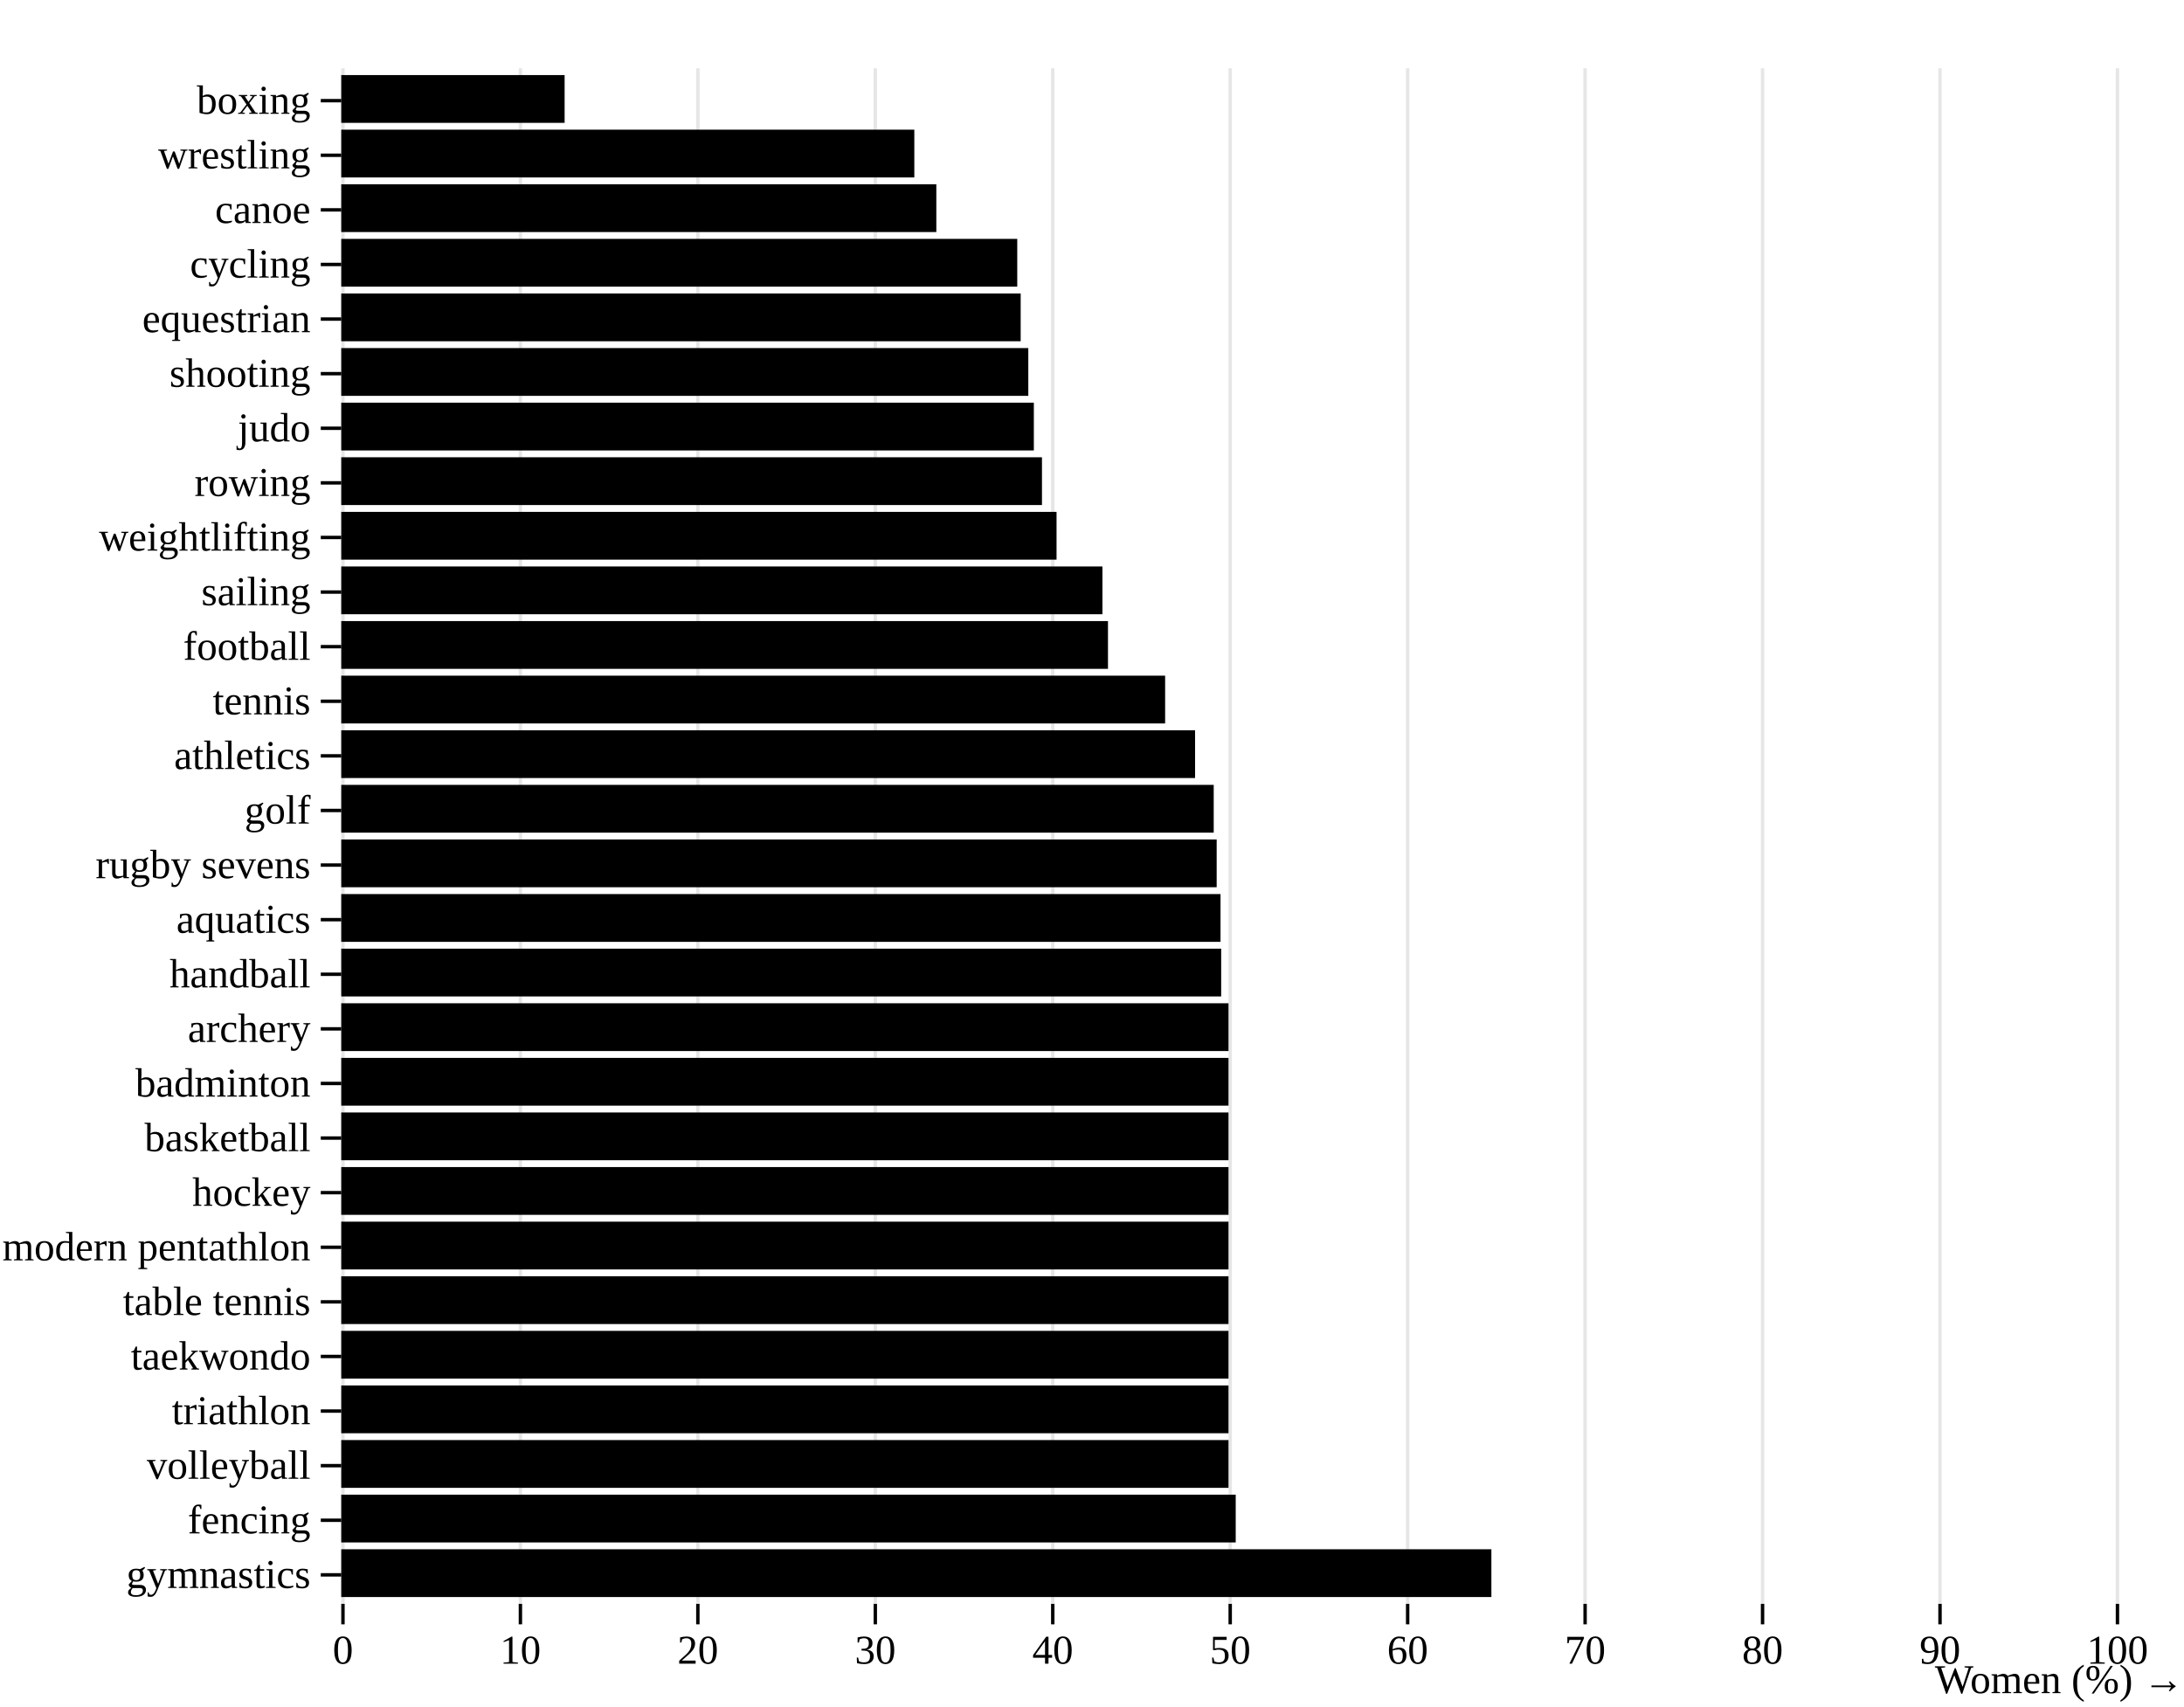
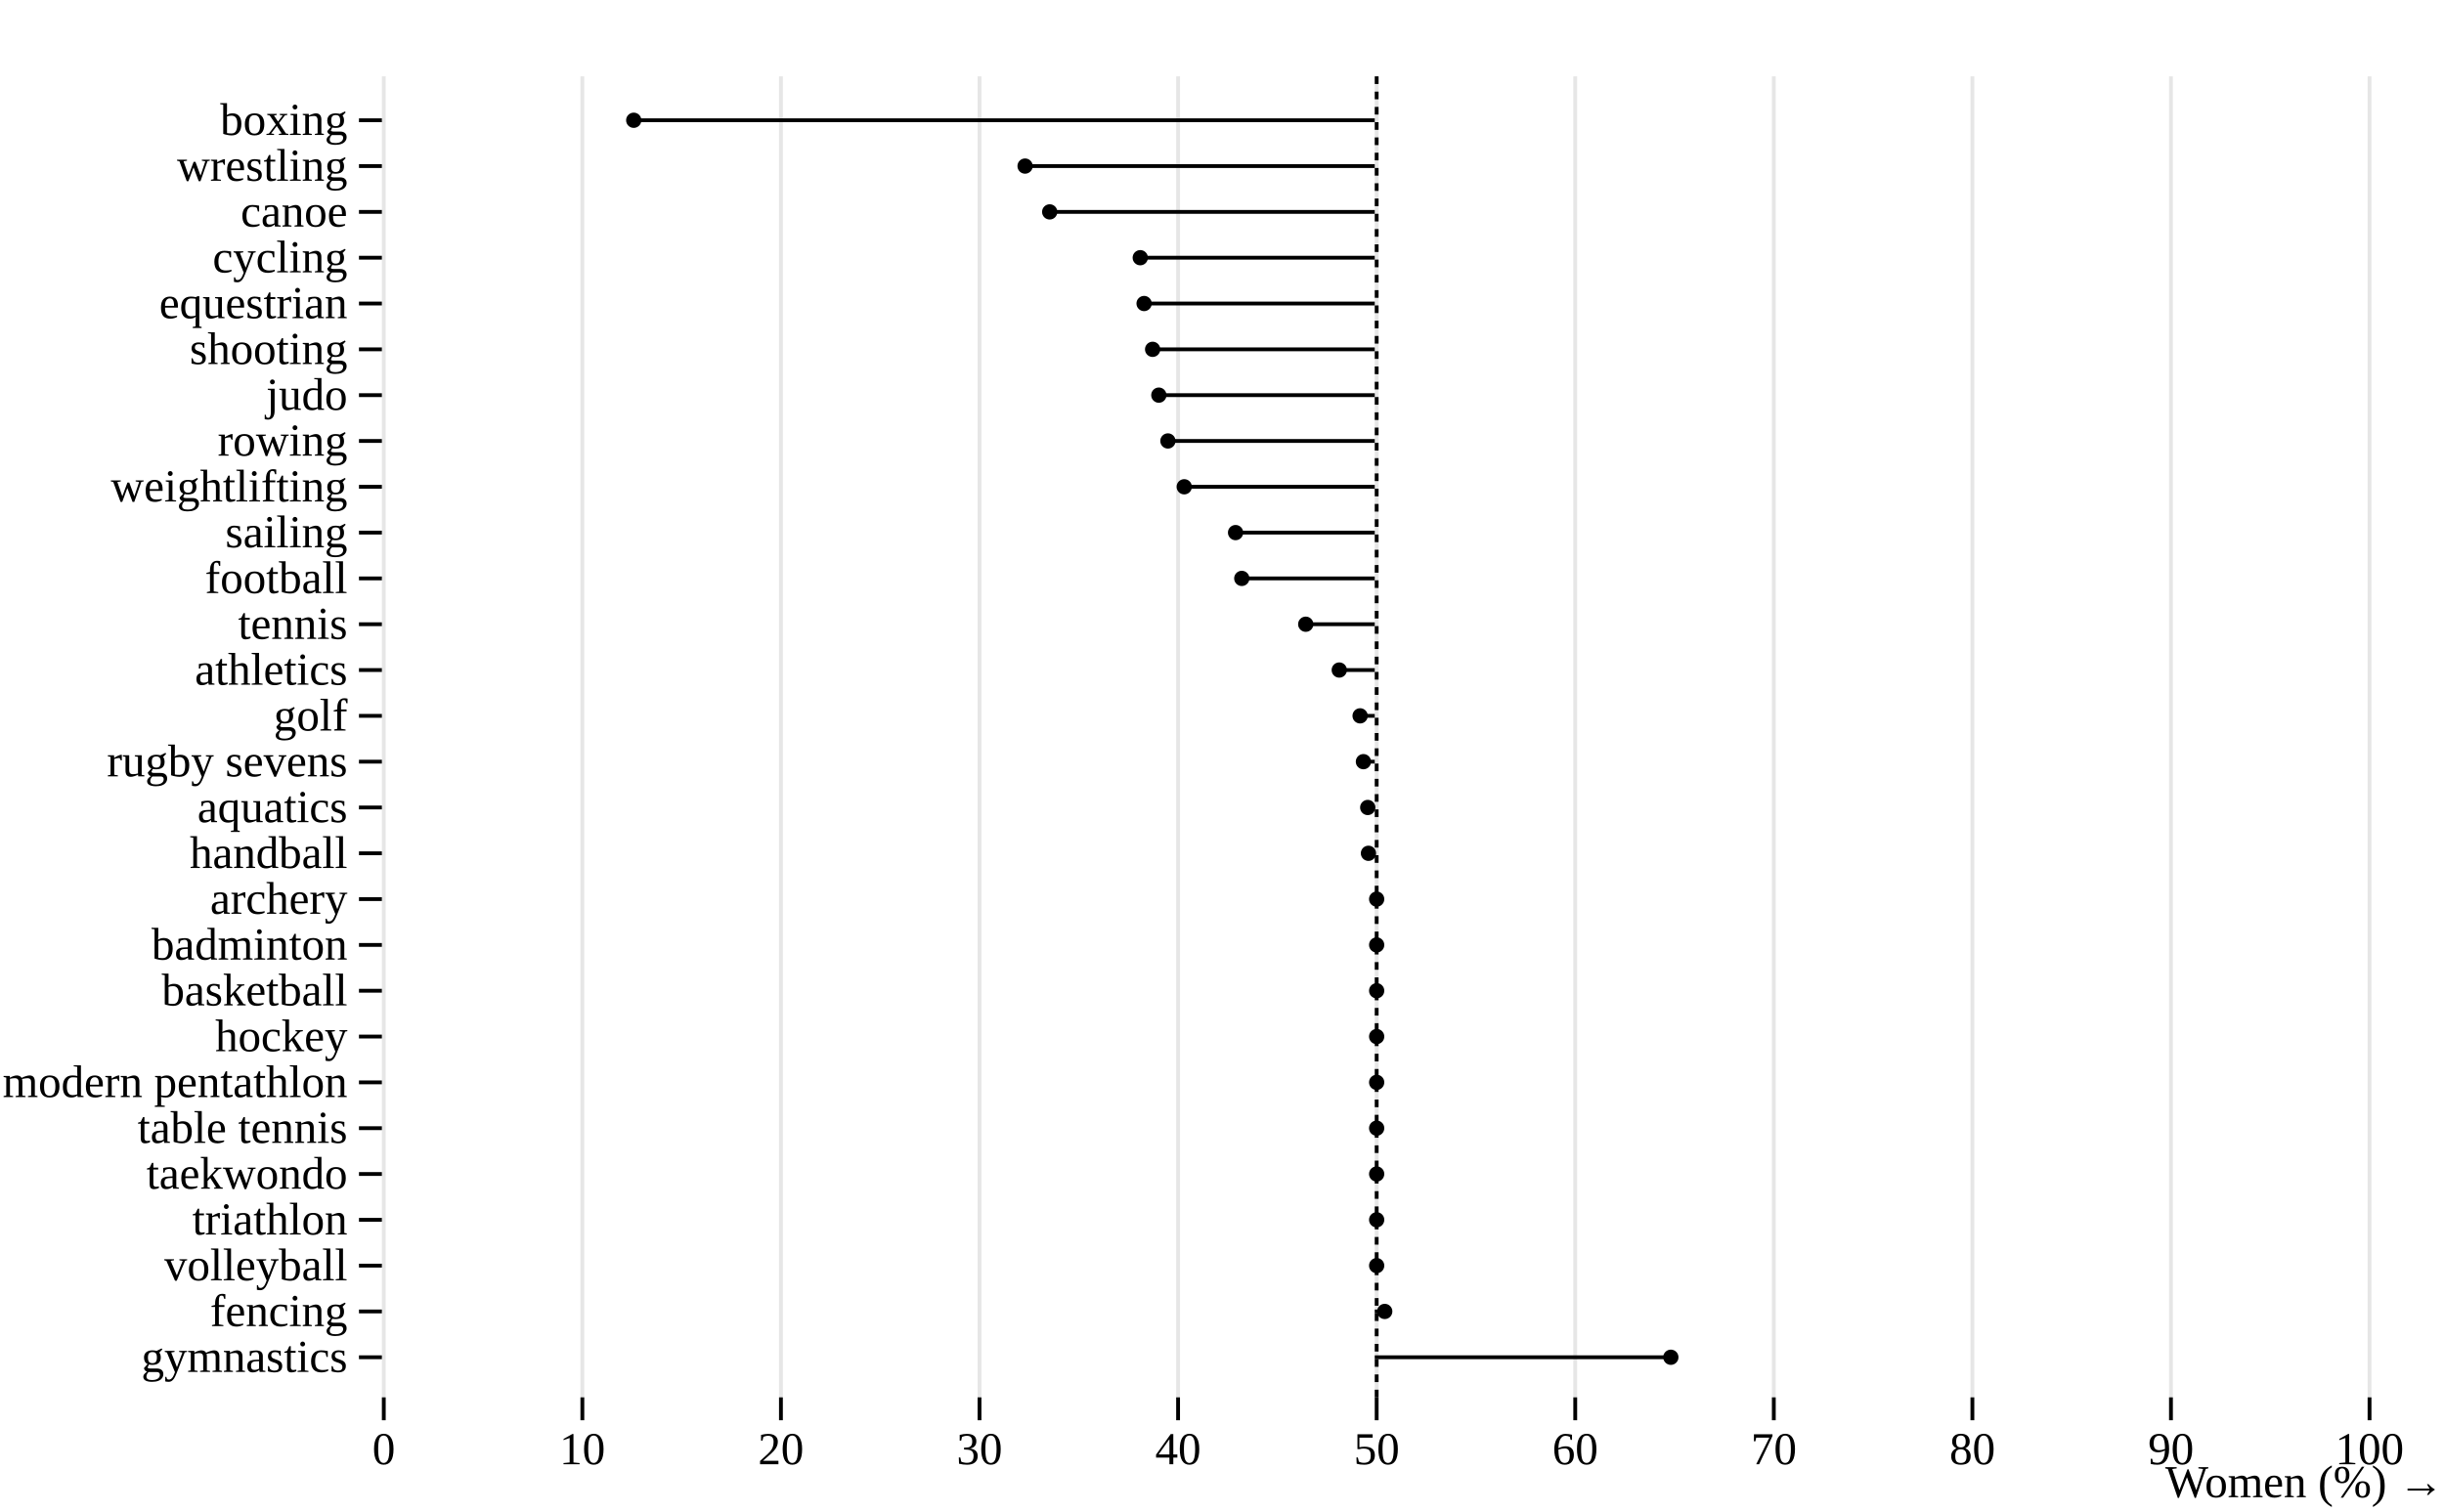
- <svg xmlns="http://www.w3.org/2000/svg" class="plot" fill="currentColor" text-anchor="middle" width="640" height="500" viewBox="0 0 640 500">
+ <svg xmlns="http://www.w3.org/2000/svg" class="plot" fill="currentColor" text-anchor="middle" width="640" height="396" viewBox="0 0 640 396">
  <g transform="translate(100,0)" fill="none" text-anchor="end">
-     <g class="tick" opacity="1" transform="translate(0,29.5)">
+     <g class="tick" opacity="1" transform="translate(0,31.5)">
      <line stroke="currentColor" x2="-6" />
      <text fill="currentColor" x="-9" dy="0.32em">boxing</text>
    </g>
-     <g class="tick" opacity="1" transform="translate(0,45.5)">
+     <g class="tick" opacity="1" transform="translate(0,43.5)">
      <line stroke="currentColor" x2="-6" />
      <text fill="currentColor" x="-9" dy="0.32em">wrestling</text>
    </g>
-     <g class="tick" opacity="1" transform="translate(0,61.5)">
+     <g class="tick" opacity="1" transform="translate(0,55.5)">
      <line stroke="currentColor" x2="-6" />
      <text fill="currentColor" x="-9" dy="0.32em">canoe</text>
    </g>
-     <g class="tick" opacity="1" transform="translate(0,77.5)">
+     <g class="tick" opacity="1" transform="translate(0,67.5)">
      <line stroke="currentColor" x2="-6" />
      <text fill="currentColor" x="-9" dy="0.32em">cycling</text>
    </g>
-     <g class="tick" opacity="1" transform="translate(0,93.5)">
+     <g class="tick" opacity="1" transform="translate(0,79.5)">
      <line stroke="currentColor" x2="-6" />
      <text fill="currentColor" x="-9" dy="0.32em">equestrian</text>
    </g>
-     <g class="tick" opacity="1" transform="translate(0,109.5)">
+     <g class="tick" opacity="1" transform="translate(0,91.5)">
      <line stroke="currentColor" x2="-6" />
      <text fill="currentColor" x="-9" dy="0.32em">shooting</text>
    </g>
-     <g class="tick" opacity="1" transform="translate(0,125.5)">
+     <g class="tick" opacity="1" transform="translate(0,103.5)">
      <line stroke="currentColor" x2="-6" />
      <text fill="currentColor" x="-9" dy="0.32em">judo</text>
    </g>
-     <g class="tick" opacity="1" transform="translate(0,141.5)">
+     <g class="tick" opacity="1" transform="translate(0,115.5)">
      <line stroke="currentColor" x2="-6" />
      <text fill="currentColor" x="-9" dy="0.32em">rowing</text>
    </g>
-     <g class="tick" opacity="1" transform="translate(0,157.5)">
+     <g class="tick" opacity="1" transform="translate(0,127.5)">
      <line stroke="currentColor" x2="-6" />
      <text fill="currentColor" x="-9" dy="0.32em">weightlifting</text>
    </g>
-     <g class="tick" opacity="1" transform="translate(0,173.5)">
+     <g class="tick" opacity="1" transform="translate(0,139.5)">
      <line stroke="currentColor" x2="-6" />
      <text fill="currentColor" x="-9" dy="0.32em">sailing</text>
    </g>
-     <g class="tick" opacity="1" transform="translate(0,189.5)">
+     <g class="tick" opacity="1" transform="translate(0,151.5)">
      <line stroke="currentColor" x2="-6" />
      <text fill="currentColor" x="-9" dy="0.32em">football</text>
    </g>
-     <g class="tick" opacity="1" transform="translate(0,205.5)">
+     <g class="tick" opacity="1" transform="translate(0,163.5)">
      <line stroke="currentColor" x2="-6" />
      <text fill="currentColor" x="-9" dy="0.32em">tennis</text>
    </g>
-     <g class="tick" opacity="1" transform="translate(0,221.5)">
+     <g class="tick" opacity="1" transform="translate(0,175.5)">
      <line stroke="currentColor" x2="-6" />
      <text fill="currentColor" x="-9" dy="0.32em">athletics</text>
    </g>
-     <g class="tick" opacity="1" transform="translate(0,237.5)">
+     <g class="tick" opacity="1" transform="translate(0,187.5)">
      <line stroke="currentColor" x2="-6" />
      <text fill="currentColor" x="-9" dy="0.32em">golf</text>
    </g>
-     <g class="tick" opacity="1" transform="translate(0,253.5)">
+     <g class="tick" opacity="1" transform="translate(0,199.5)">
      <line stroke="currentColor" x2="-6" />
      <text fill="currentColor" x="-9" dy="0.32em">rugby sevens</text>
    </g>
-     <g class="tick" opacity="1" transform="translate(0,269.5)">
+     <g class="tick" opacity="1" transform="translate(0,211.5)">
      <line stroke="currentColor" x2="-6" />
      <text fill="currentColor" x="-9" dy="0.32em">aquatics</text>
    </g>
-     <g class="tick" opacity="1" transform="translate(0,285.5)">
+     <g class="tick" opacity="1" transform="translate(0,223.5)">
      <line stroke="currentColor" x2="-6" />
      <text fill="currentColor" x="-9" dy="0.32em">handball</text>
    </g>
-     <g class="tick" opacity="1" transform="translate(0,301.5)">
+     <g class="tick" opacity="1" transform="translate(0,235.5)">
      <line stroke="currentColor" x2="-6" />
      <text fill="currentColor" x="-9" dy="0.32em">archery</text>
    </g>
-     <g class="tick" opacity="1" transform="translate(0,317.5)">
+     <g class="tick" opacity="1" transform="translate(0,247.5)">
      <line stroke="currentColor" x2="-6" />
      <text fill="currentColor" x="-9" dy="0.32em">badminton</text>
    </g>
-     <g class="tick" opacity="1" transform="translate(0,333.5)">
+     <g class="tick" opacity="1" transform="translate(0,259.5)">
      <line stroke="currentColor" x2="-6" />
      <text fill="currentColor" x="-9" dy="0.32em">basketball</text>
    </g>
-     <g class="tick" opacity="1" transform="translate(0,349.5)">
+     <g class="tick" opacity="1" transform="translate(0,271.5)">
      <line stroke="currentColor" x2="-6" />
      <text fill="currentColor" x="-9" dy="0.32em">hockey</text>
    </g>
-     <g class="tick" opacity="1" transform="translate(0,365.5)">
+     <g class="tick" opacity="1" transform="translate(0,283.5)">
      <line stroke="currentColor" x2="-6" />
      <text fill="currentColor" x="-9" dy="0.32em">modern pentathlon</text>
    </g>
-     <g class="tick" opacity="1" transform="translate(0,381.5)">
+     <g class="tick" opacity="1" transform="translate(0,295.5)">
      <line stroke="currentColor" x2="-6" />
      <text fill="currentColor" x="-9" dy="0.32em">table tennis</text>
    </g>
-     <g class="tick" opacity="1" transform="translate(0,397.5)">
+     <g class="tick" opacity="1" transform="translate(0,307.5)">
      <line stroke="currentColor" x2="-6" />
      <text fill="currentColor" x="-9" dy="0.32em">taekwondo</text>
    </g>
-     <g class="tick" opacity="1" transform="translate(0,413.5)">
+     <g class="tick" opacity="1" transform="translate(0,319.5)">
      <line stroke="currentColor" x2="-6" />
      <text fill="currentColor" x="-9" dy="0.32em">triathlon</text>
    </g>
-     <g class="tick" opacity="1" transform="translate(0,429.5)">
+     <g class="tick" opacity="1" transform="translate(0,331.5)">
      <line stroke="currentColor" x2="-6" />
      <text fill="currentColor" x="-9" dy="0.32em">volleyball</text>
    </g>
-     <g class="tick" opacity="1" transform="translate(0,445.5)">
+     <g class="tick" opacity="1" transform="translate(0,343.5)">
      <line stroke="currentColor" x2="-6" />
      <text fill="currentColor" x="-9" dy="0.32em">fencing</text>
    </g>
-     <g class="tick" opacity="1" transform="translate(0,461.5)">
+     <g class="tick" opacity="1" transform="translate(0,355.5)">
      <line stroke="currentColor" x2="-6" />
      <text fill="currentColor" x="-9" dy="0.32em">gymnastics</text>
    </g>
  </g>
-   <g transform="translate(0,470)" fill="none" text-anchor="middle">
+   <g transform="translate(0,366)" fill="none" text-anchor="middle">
    <g class="tick" opacity="1" transform="translate(100.5,0)">
      <line stroke="currentColor" y2="6" />
-       <line stroke="currentColor" y2="-450" stroke-opacity="0.1" />
+       <line stroke="currentColor" y2="-346" stroke-opacity="0.1" />
      <text fill="currentColor" y="9" dy="0.71em">0</text>
    </g>
    <g class="tick" opacity="1" transform="translate(152.5,0)">
      <line stroke="currentColor" y2="6" />
-       <line stroke="currentColor" y2="-450" stroke-opacity="0.1" />
+       <line stroke="currentColor" y2="-346" stroke-opacity="0.1" />
      <text fill="currentColor" y="9" dy="0.71em">10</text>
    </g>
    <g class="tick" opacity="1" transform="translate(204.5,0)">
      <line stroke="currentColor" y2="6" />
-       <line stroke="currentColor" y2="-450" stroke-opacity="0.1" />
+       <line stroke="currentColor" y2="-346" stroke-opacity="0.1" />
      <text fill="currentColor" y="9" dy="0.71em">20</text>
    </g>
    <g class="tick" opacity="1" transform="translate(256.5,0)">
      <line stroke="currentColor" y2="6" />
-       <line stroke="currentColor" y2="-450" stroke-opacity="0.1" />
+       <line stroke="currentColor" y2="-346" stroke-opacity="0.1" />
      <text fill="currentColor" y="9" dy="0.71em">30</text>
    </g>
    <g class="tick" opacity="1" transform="translate(308.5,0)">
      <line stroke="currentColor" y2="6" />
-       <line stroke="currentColor" y2="-450" stroke-opacity="0.1" />
+       <line stroke="currentColor" y2="-346" stroke-opacity="0.1" />
      <text fill="currentColor" y="9" dy="0.71em">40</text>
    </g>
    <g class="tick" opacity="1" transform="translate(360.5,0)">
      <line stroke="currentColor" y2="6" />
-       <line stroke="currentColor" y2="-450" stroke-opacity="0.1" />
+       <line stroke="currentColor" y2="-346" stroke-opacity="0.1" />
      <text fill="currentColor" y="9" dy="0.71em">50</text>
    </g>
    <g class="tick" opacity="1" transform="translate(412.5,0)">
      <line stroke="currentColor" y2="6" />
-       <line stroke="currentColor" y2="-450" stroke-opacity="0.1" />
+       <line stroke="currentColor" y2="-346" stroke-opacity="0.1" />
      <text fill="currentColor" y="9" dy="0.71em">60</text>
    </g>
    <g class="tick" opacity="1" transform="translate(464.5,0)">
      <line stroke="currentColor" y2="6" />
-       <line stroke="currentColor" y2="-450" stroke-opacity="0.1" />
+       <line stroke="currentColor" y2="-346" stroke-opacity="0.1" />
      <text fill="currentColor" y="9" dy="0.71em">70</text>
    </g>
    <g class="tick" opacity="1" transform="translate(516.5,0)">
      <line stroke="currentColor" y2="6" />
-       <line stroke="currentColor" y2="-450" stroke-opacity="0.1" />
+       <line stroke="currentColor" y2="-346" stroke-opacity="0.1" />
      <text fill="currentColor" y="9" dy="0.71em">80</text>
    </g>
    <g class="tick" opacity="1" transform="translate(568.5,0)">
      <line stroke="currentColor" y2="6" />
-       <line stroke="currentColor" y2="-450" stroke-opacity="0.1" />
+       <line stroke="currentColor" y2="-346" stroke-opacity="0.1" />
      <text fill="currentColor" y="9" dy="0.71em">90</text>
    </g>
    <g class="tick" opacity="1" transform="translate(620.5,0)">
      <line stroke="currentColor" y2="6" />
-       <line stroke="currentColor" y2="-450" stroke-opacity="0.1" />
+       <line stroke="currentColor" y2="-346" stroke-opacity="0.1" />
      <text fill="currentColor" y="9" dy="0.71em">100</text>
    </g>
    <text fill="currentColor" transform="translate(640,30)" dy="-0.32em" text-anchor="end">Women (%) →</text>
  </g>
-   <g>
-     <rect x="100" width="257.661" y="262" height="14" />
-     <rect x="100" width="260" y="294" height="14" />
-     <rect x="100" width="250.207" y="214" height="14" />
-     <rect x="100" width="260" y="310" height="14" />
-     <rect x="100" width="260" y="326" height="14" />
-     <rect x="100" width="65.455" y="22" height="14" />
-     <rect x="100" width="174.381" y="54" height="14" />
-     <rect x="100" width="198.095" y="70" height="14" />
-     <rect x="100" width="199.099" y="86" height="14" />
-     <rect x="100" width="262.114" y="438" height="14" />
-     <rect x="100" width="224.681" y="182" height="14" />
-     <rect x="100" width="255.667" y="230" height="14" />
-     <rect x="100" width="337.037" y="454" height="14" />
-     <rect x="100" width="257.851" y="278" height="14" />
-     <rect x="100" width="260" y="342" height="14" />
-     <rect x="100" width="202.959" y="118" height="14" />
-     <rect x="100" width="260" y="358" height="14" />
-     <rect x="100" width="205.338" y="134" height="14" />
-     <rect x="100" width="256.533" y="246" height="14" />
-     <rect x="100" width="223.053" y="166" height="14" />
-     <rect x="100" width="201.333" y="102" height="14" />
-     <rect x="100" width="260" y="374" height="14" />
-     <rect x="100" width="260" y="390" height="14" />
-     <rect x="100" width="241.429" y="198" height="14" />
-     <rect x="100" width="260" y="406" height="14" />
-     <rect x="100" width="260" y="422" height="14" />
-     <rect x="100" width="209.612" y="150" height="14" />
-     <rect x="100" width="167.932" y="38" height="14" />
+   <g stroke="currentColor" stroke-dasharray="2,2" transform="translate(0.5,0)">
+     <line x1="360" x2="360" y1="20" y2="366" />
+   </g>
+   <g fill="black" transform="translate(0.5,0.5)">
+     <circle cx="357.661" cy="211" r="2" />
+     <circle cx="360" cy="235" r="2" />
+     <circle cx="350.207" cy="175" r="2" />
+     <circle cx="360" cy="247" r="2" />
+     <circle cx="360" cy="259" r="2" />
+     <circle cx="165.455" cy="31" r="2" />
+     <circle cx="274.381" cy="55" r="2" />
+     <circle cx="298.095" cy="67" r="2" />
+     <circle cx="299.099" cy="79" r="2" />
+     <circle cx="362.114" cy="343" r="2" />
+     <circle cx="324.681" cy="151" r="2" />
+     <circle cx="355.667" cy="187" r="2" />
+     <circle cx="437.037" cy="355" r="2" />
+     <circle cx="357.851" cy="223" r="2" />
+     <circle cx="360" cy="271" r="2" />
+     <circle cx="302.959" cy="103" r="2" />
+     <circle cx="360" cy="283" r="2" />
+     <circle cx="305.338" cy="115" r="2" />
+     <circle cx="356.533" cy="199" r="2" />
+     <circle cx="323.053" cy="139" r="2" />
+     <circle cx="301.333" cy="91" r="2" />
+     <circle cx="360" cy="295" r="2" />
+     <circle cx="360" cy="307" r="2" />
+     <circle cx="341.429" cy="163" r="2" />
+     <circle cx="360" cy="319" r="2" />
+     <circle cx="360" cy="331" r="2" />
+     <circle cx="309.612" cy="127" r="2" />
+     <circle cx="267.932" cy="43" r="2" />
+   </g>
+   <g stroke="currentColor" transform="translate(0,0.5)">
+     <line x1="357.661" x2="360" y1="211" y2="211" />
+     <line x1="360" x2="360" y1="235" y2="235" />
+     <line x1="350.207" x2="360" y1="175" y2="175" />
+     <line x1="360" x2="360" y1="247" y2="247" />
+     <line x1="360" x2="360" y1="259" y2="259" />
+     <line x1="165.455" x2="360" y1="31" y2="31" />
+     <line x1="274.381" x2="360" y1="55" y2="55" />
+     <line x1="298.095" x2="360" y1="67" y2="67" />
+     <line x1="299.099" x2="360" y1="79" y2="79" />
+     <line x1="362.114" x2="360" y1="343" y2="343" />
+     <line x1="324.681" x2="360" y1="151" y2="151" />
+     <line x1="355.667" x2="360" y1="187" y2="187" />
+     <line x1="437.037" x2="360" y1="355" y2="355" />
+     <line x1="357.851" x2="360" y1="223" y2="223" />
+     <line x1="360" x2="360" y1="271" y2="271" />
+     <line x1="302.959" x2="360" y1="103" y2="103" />
+     <line x1="360" x2="360" y1="283" y2="283" />
+     <line x1="305.338" x2="360" y1="115" y2="115" />
+     <line x1="356.533" x2="360" y1="199" y2="199" />
+     <line x1="323.053" x2="360" y1="139" y2="139" />
+     <line x1="301.333" x2="360" y1="91" y2="91" />
+     <line x1="360" x2="360" y1="295" y2="295" />
+     <line x1="360" x2="360" y1="307" y2="307" />
+     <line x1="341.429" x2="360" y1="163" y2="163" />
+     <line x1="360" x2="360" y1="319" y2="319" />
+     <line x1="360" x2="360" y1="331" y2="331" />
+     <line x1="309.612" x2="360" y1="127" y2="127" />
+     <line x1="267.932" x2="360" y1="43" y2="43" />
  </g>
</svg>
